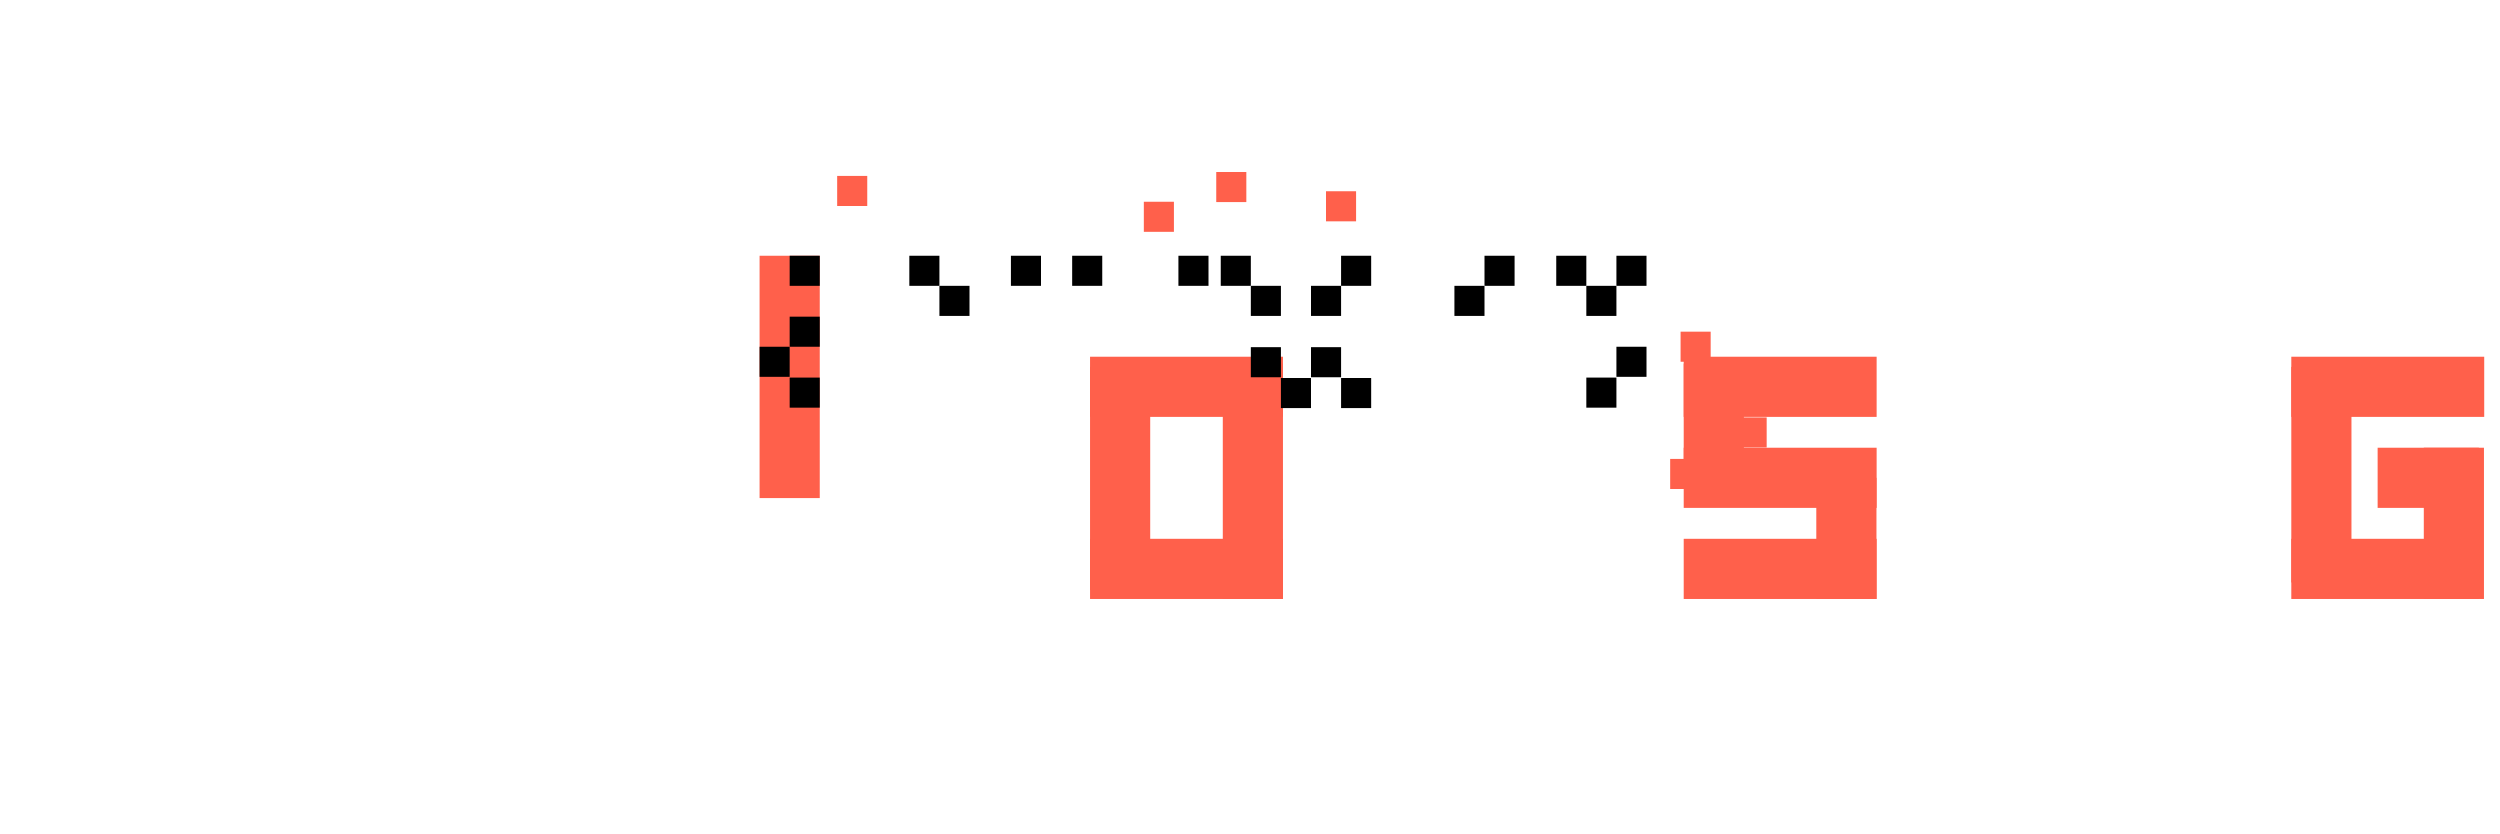
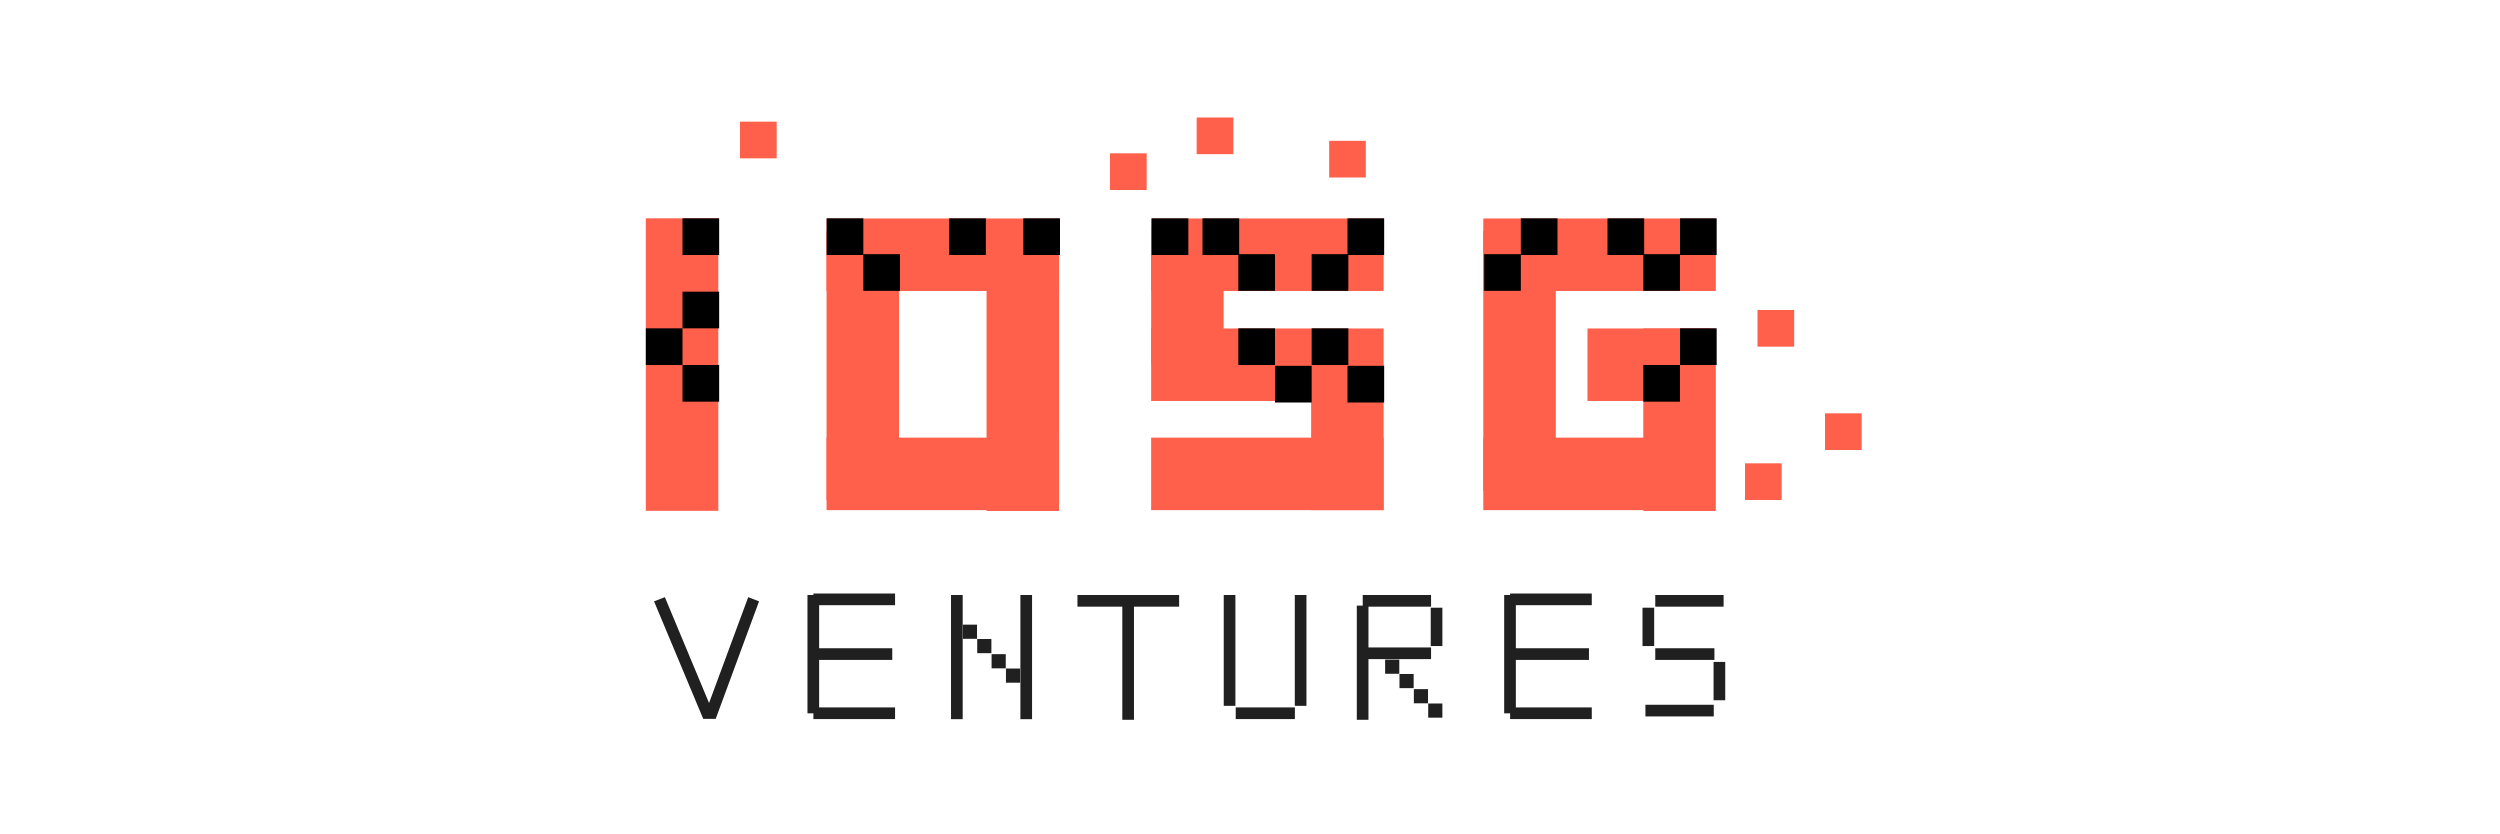
- <svg xmlns="http://www.w3.org/2000/svg" id="katman_1" data-name="katman 1" viewBox="0 0 300 100">
-   <defs>
-     <style>
-       .cls-1 {
-         fill: #ff604b;
-       }
- 
-       .cls-2 {
-         fill: #202020;
-       }
-     </style>
-   </defs>
-   <rect id="Rectangle_54" data-name="Rectangle 54" class="cls-1" x="91.15" y="30.69" width="7.22" height="29.08" />
-   <g id="Group_96" data-name="Group 96" transform="translate(60.636 12.117)">
-     <g id="Group_95" data-name="Group 95" transform="translate(0 0)">
-       <rect id="Rectangle_55" data-name="Rectangle 55" class="cls-1" x="141.41" y="31.51" width="7.22" height="13.71" />
-       <rect id="Rectangle_56" data-name="Rectangle 56" class="cls-1" x="157.32" y="45.22" width="7.22" height="14.54" />
-       <rect id="Rectangle_57" data-name="Rectangle 57" class="cls-1" x="141.41" y="52.54" width="23.15" height="7.22" />
-       <rect id="Rectangle_58" data-name="Rectangle 58" class="cls-1" x="141.41" y="30.69" width="23.15" height="7.22" />
+ <svg xmlns="http://www.w3.org/2000/svg" version="1.1" id="katman_1" x="0px" y="0px" viewBox="0 0 300 100" style="enable-background:new 0 0 300 100;" xml:space="preserve">
+   <style type="text/css">
+ 	.st0{fill:#FF604B;}
+ 	.st1{fill:#202020;}
+ </style>
+   <rect id="Rectangle_54" x="77.5" y="26.2" class="st0" width="8.7" height="35.1" />
+   <g id="Group_96" transform="translate(60.636 12.117)">
+     <g id="Group_95" transform="translate(0 0)">
+       <rect id="Rectangle_55" x="77.5" y="15.1" class="st0" width="8.7" height="16.5" />
+       <rect id="Rectangle_56" x="96.7" y="31.6" class="st0" width="8.7" height="17.5" />
+       <rect id="Rectangle_57" x="77.5" y="40.4" class="st0" width="27.9" height="8.7" />
+       <rect id="Rectangle_58" x="77.5" y="14.1" class="st0" width="27.9" height="8.7" />
    </g>
-     <rect id="Rectangle_59" data-name="Rectangle 59" class="cls-1" x="141.41" y="41.61" width="23.15" height="7.22" />
+     <rect id="Rectangle_59" x="77.5" y="27.3" class="st0" width="27.9" height="8.7" />
  </g>
-   <g id="Group_98" data-name="Group 98" transform="translate(100.496 12.117)">
-     <g id="Group_97" data-name="Group 97" transform="translate(0 0)">
-       <rect id="Rectangle_60" data-name="Rectangle 60" class="cls-1" x="174.46" y="31.91" width="7.22" height="25.87" />
-       <rect id="Rectangle_61" data-name="Rectangle 61" class="cls-1" x="190.36" y="41.61" width="7.22" height="18.15" />
-       <rect id="Rectangle_62" data-name="Rectangle 62" class="cls-1" x="174.46" y="52.54" width="22.51" height="7.22" />
-       <rect id="Rectangle_63" data-name="Rectangle 63" class="cls-1" x="174.46" y="30.69" width="23.15" height="7.22" />
+   <g id="Group_98" transform="translate(100.496 12.117)">
+     <g id="Group_97" transform="translate(0 0)">
+       <rect id="Rectangle_60" x="77.5" y="15.6" class="st0" width="8.7" height="31.2" />
+       <rect id="Rectangle_61" x="96.7" y="27.3" class="st0" width="8.7" height="21.9" />
+       <rect id="Rectangle_62" x="77.5" y="40.4" class="st0" width="27.1" height="8.7" />
+       <rect id="Rectangle_63" x="77.5" y="14.1" class="st0" width="27.9" height="8.7" />
    </g>
-     <rect id="Rectangle_64" data-name="Rectangle 64" class="cls-1" x="184.82" y="41.61" width="12.15" height="7.22" />
+     <rect id="Rectangle_64" x="90" y="27.3" class="st0" width="14.7" height="8.7" />
  </g>
-   <g id="Group_100" data-name="Group 100" transform="translate(21.685 12.117)">
-     <g id="Group_99" data-name="Group 99" transform="translate(0 0)">
-       <rect id="Rectangle_65" data-name="Rectangle 65" class="cls-1" x="109.12" y="31.91" width="7.22" height="26.77" />
-       <rect id="Rectangle_66" data-name="Rectangle 66" class="cls-1" x="125.05" y="31.51" width="7.22" height="28.25" />
-       <rect id="Rectangle_67" data-name="Rectangle 67" class="cls-1" x="109.12" y="52.54" width="23.15" height="7.22" />
-       <rect id="Rectangle_68" data-name="Rectangle 68" class="cls-1" x="109.12" y="30.69" width="23.15" height="7.22" />
+   <g id="Group_100" transform="translate(21.685 12.117)">
+     <g id="Group_99" transform="translate(0 0)">
+       <rect id="Rectangle_65" x="77.5" y="15.6" class="st0" width="8.7" height="32.3" />
+       <rect id="Rectangle_66" x="96.7" y="15.1" class="st0" width="8.7" height="34.1" />
+       <rect id="Rectangle_67" x="77.5" y="40.4" class="st0" width="27.9" height="8.7" />
+       <rect id="Rectangle_68" x="77.5" y="14.1" class="st0" width="27.9" height="8.7" />
    </g>
  </g>
-   <rect id="Rectangle_69" data-name="Rectangle 69" x="94.76" y="30.69" width="3.61" height="3.61" />
-   <rect id="Rectangle_70" data-name="Rectangle 70" class="cls-1" x="100.46" y="21.11" width="3.61" height="3.61" />
-   <rect id="Rectangle_71" data-name="Rectangle 71" class="cls-1" x="137.26" y="24.21" width="3.61" height="3.61" />
-   <rect id="Rectangle_72" data-name="Rectangle 72" x="141.41" y="30.69" width="3.61" height="3.61" />
-   <rect id="Rectangle_73" data-name="Rectangle 73" x="146.49" y="30.69" width="3.61" height="3.61" />
-   <rect id="Rectangle_74" data-name="Rectangle 74" x="150.1" y="34.3" width="3.61" height="3.61" />
-   <rect id="Rectangle_75" data-name="Rectangle 75" x="157.32" y="41.66" width="3.61" height="3.61" />
-   <rect id="Rectangle_76" data-name="Rectangle 76" x="160.93" y="45.36" width="3.61" height="3.61" />
-   <rect id="Rectangle_77" data-name="Rectangle 77" x="150.1" y="41.66" width="3.61" height="3.61" />
-   <rect id="Rectangle_78" data-name="Rectangle 78" x="153.71" y="45.36" width="3.61" height="3.61" />
-   <rect id="Rectangle_79" data-name="Rectangle 79" x="157.32" y="34.3" width="3.61" height="3.61" />
-   <rect id="Rectangle_80" data-name="Rectangle 80" x="160.93" y="30.69" width="3.61" height="3.61" />
-   <rect id="Rectangle_81" data-name="Rectangle 81" class="cls-1" x="145.95" y="20.64" width="3.61" height="3.61" />
-   <rect id="Rectangle_82" data-name="Rectangle 82" class="cls-1" x="159.12" y="22.95" width="3.61" height="3.61" />
-   <rect id="Rectangle_83" data-name="Rectangle 83" x="193.97" y="41.61" width="3.61" height="3.61" />
-   <rect id="Rectangle_84" data-name="Rectangle 84" x="193.97" y="30.69" width="3.61" height="3.61" />
-   <rect id="Rectangle_85" data-name="Rectangle 85" x="190.36" y="34.3" width="3.61" height="3.61" />
-   <rect id="Rectangle_86" data-name="Rectangle 86" x="186.75" y="30.69" width="3.61" height="3.61" />
-   <rect id="Rectangle_87" data-name="Rectangle 87" x="174.53" y="34.3" width="3.61" height="3.61" />
-   <rect id="Rectangle_88" data-name="Rectangle 88" x="178.14" y="30.69" width="3.61" height="3.61" />
-   <rect id="Rectangle_89" data-name="Rectangle 89" x="190.36" y="45.31" width="3.61" height="3.61" />
-   <rect id="Rectangle_90" data-name="Rectangle 90" class="cls-1" x="200.42" y="55.07" width="3.61" height="3.61" />
-   <rect id="Rectangle_91" data-name="Rectangle 91" class="cls-1" x="208.39" y="50.09" width="3.61" height="3.61" />
-   <rect id="Rectangle_92" data-name="Rectangle 92" class="cls-1" x="201.67" y="39.8" width="3.61" height="3.61" />
-   <rect id="Rectangle_93" data-name="Rectangle 93" x="109.12" y="30.69" width="3.61" height="3.61" />
-   <rect id="Rectangle_94" data-name="Rectangle 94" x="112.73" y="34.3" width="3.61" height="3.61" />
-   <rect id="Rectangle_95" data-name="Rectangle 95" x="128.66" y="30.69" width="3.61" height="3.61" />
-   <rect id="Rectangle_96" data-name="Rectangle 96" x="121.31" y="30.69" width="3.61" height="3.61" />
-   <rect id="Rectangle_97" data-name="Rectangle 97" x="94.76" y="38" width="3.61" height="3.61" />
-   <rect id="Rectangle_98" data-name="Rectangle 98" x="91.15" y="41.61" width="3.61" height="3.61" />
-   <rect id="Rectangle_99" data-name="Rectangle 99" x="94.76" y="45.31" width="3.61" height="3.61" />
-   <g id="Group_136" data-name="Group 136" transform="translate(0.985 57.123)">
-     <g id="Group_101" data-name="Group 101" transform="translate(0 0.438)">
-       <path id="Path_424" data-name="Path 424" class="cls-2" d="M98.09,80.5h-1.26l-4.86-11.69,1.09-.45,4.38,10.53,3.9-10.51,1.1,.41-4.35,11.71Z" />
+   <rect id="Rectangle_69" x="81.9" y="26.2" width="4.4" height="4.4" />
+   <rect id="Rectangle_70" x="88.8" y="14.6" class="st0" width="4.4" height="4.4" />
+   <rect id="Rectangle_71" x="133.2" y="18.4" class="st0" width="4.4" height="4.4" />
+   <rect id="Rectangle_72" x="138.2" y="26.2" width="4.4" height="4.4" />
+   <rect id="Rectangle_73" x="144.3" y="26.2" width="4.4" height="4.4" />
+   <rect id="Rectangle_74" x="148.6" y="30.5" width="4.4" height="4.4" />
+   <rect id="Rectangle_75" x="157.4" y="39.4" width="4.4" height="4.4" />
+   <rect id="Rectangle_76" x="161.7" y="43.9" width="4.4" height="4.4" />
+   <rect id="Rectangle_77" x="148.6" y="39.4" width="4.4" height="4.4" />
+   <rect id="Rectangle_78" x="153" y="43.9" width="4.4" height="4.4" />
+   <rect id="Rectangle_79" x="157.4" y="30.5" width="4.4" height="4.4" />
+   <rect id="Rectangle_80" x="161.7" y="26.2" width="4.4" height="4.4" />
+   <rect id="Rectangle_81" x="143.6" y="14.1" class="st0" width="4.4" height="4.4" />
+   <rect id="Rectangle_82" x="159.5" y="16.9" class="st0" width="4.4" height="4.4" />
+   <rect id="Rectangle_83" x="201.6" y="39.4" width="4.4" height="4.4" />
+   <rect id="Rectangle_84" x="201.6" y="26.2" width="4.4" height="4.4" />
+   <rect id="Rectangle_85" x="197.2" y="30.5" width="4.4" height="4.4" />
+   <rect id="Rectangle_86" x="192.9" y="26.2" width="4.4" height="4.4" />
+   <rect id="Rectangle_87" x="178.1" y="30.5" width="4.4" height="4.4" />
+   <rect id="Rectangle_88" x="182.5" y="26.2" width="4.4" height="4.4" />
+   <rect id="Rectangle_89" x="197.2" y="43.8" width="4.4" height="4.4" />
+   <rect id="Rectangle_90" x="209.4" y="55.6" class="st0" width="4.4" height="4.4" />
+   <rect id="Rectangle_91" x="219" y="49.6" class="st0" width="4.4" height="4.4" />
+   <rect id="Rectangle_92" x="210.9" y="37.2" class="st0" width="4.4" height="4.4" />
+   <rect id="Rectangle_93" x="99.2" y="26.2" width="4.4" height="4.4" />
+   <rect id="Rectangle_94" x="103.6" y="30.5" width="4.4" height="4.4" />
+   <rect id="Rectangle_95" x="122.8" y="26.2" width="4.4" height="4.4" />
+   <rect id="Rectangle_96" x="113.9" y="26.2" width="4.4" height="4.4" />
+   <rect id="Rectangle_97" x="81.9" y="35" width="4.4" height="4.4" />
+   <rect id="Rectangle_98" x="77.5" y="39.4" width="4.4" height="4.4" />
+   <rect id="Rectangle_99" x="81.9" y="43.8" width="4.4" height="4.4" />
+   <g id="Group_136" transform="translate(0.985 57.123)">
+     <g id="Group_101" transform="translate(0 0.438)">
+       <path id="Path_424" class="st1" d="M84.9,28.7h-1.5l-5.9-14.1l1.3-0.5l5.3,12.7l4.7-12.7l1.3,0.5L84.9,28.7z" />
    </g>
-     <g id="Group_106" data-name="Group 106" transform="translate(18.412)">
-       <g id="Group_102" data-name="Group 102" transform="translate(0.711)">
-         <rect id="Rectangle_100" data-name="Rectangle 100" class="cls-2" x="107.82" y="67.99" width="8.12" height="1.18" />
+     <g id="Group_106" transform="translate(18.412)">
+       <g id="Group_102" transform="translate(0.711)">
+         <rect id="Rectangle_100" x="77.5" y="14.1" class="st1" width="9.8" height="1.4" />
      </g>
-       <g id="Group_103" data-name="Group 103" transform="translate(0 0.177)">
-         <rect id="Rectangle_101" data-name="Rectangle 101" class="cls-2" x="107.23" y="68.14" width="1.18" height="11.77" />
+       <g id="Group_103" transform="translate(0 0.177)">
+         <rect id="Rectangle_101" x="77.5" y="14.1" class="st1" width="1.4" height="14.2" />
      </g>
-       <g id="Group_104" data-name="Group 104" transform="translate(0.711 13.667)">
-         <rect id="Rectangle_102" data-name="Rectangle 102" class="cls-2" x="107.82" y="79.32" width="8.12" height="1.18" />
+       <g id="Group_104" transform="translate(0.711 13.667)">
+         <rect id="Rectangle_102" x="77.5" y="14.1" class="st1" width="9.8" height="1.4" />
      </g>
-       <g id="Group_105" data-name="Group 105" transform="translate(1.074 6.567)">
-         <rect id="Rectangle_103" data-name="Rectangle 103" class="cls-2" x="108.12" y="73.44" width="7.52" height="1.18" />
+       <g id="Group_105" transform="translate(1.074 6.567)">
+         <rect id="Rectangle_103" x="77.5" y="14.1" class="st1" width="9.1" height="1.4" />
      </g>
    </g>
-     <g id="Group_111" data-name="Group 111" transform="translate(102.017)">
-       <g id="Group_107" data-name="Group 107" transform="translate(0.711)">
-         <rect id="Rectangle_104" data-name="Rectangle 104" class="cls-2" x="177.12" y="67.99" width="8.12" height="1.18" />
+     <g id="Group_111" transform="translate(102.017)">
+       <g id="Group_107" transform="translate(0.711)">
+         <rect id="Rectangle_104" x="77.5" y="14.1" class="st1" width="9.8" height="1.4" />
      </g>
-       <g id="Group_108" data-name="Group 108" transform="translate(0 0.177)">
-         <rect id="Rectangle_105" data-name="Rectangle 105" class="cls-2" x="176.53" y="68.14" width="1.18" height="11.77" />
+       <g id="Group_108" transform="translate(0 0.177)">
+         <rect id="Rectangle_105" x="77.5" y="14.1" class="st1" width="1.4" height="14.2" />
      </g>
-       <g id="Group_109" data-name="Group 109" transform="translate(0.711 13.667)">
-         <rect id="Rectangle_106" data-name="Rectangle 106" class="cls-2" x="177.12" y="79.32" width="8.12" height="1.18" />
+       <g id="Group_109" transform="translate(0.711 13.667)">
+         <rect id="Rectangle_106" x="77.5" y="14.1" class="st1" width="9.8" height="1.4" />
      </g>
-       <g id="Group_110" data-name="Group 110" transform="translate(1.074 6.567)">
-         <rect id="Rectangle_107" data-name="Rectangle 107" class="cls-2" x="177.42" y="73.44" width="7.52" height="1.18" />
+       <g id="Group_110" transform="translate(1.074 6.567)">
+         <rect id="Rectangle_107" x="77.5" y="14.1" class="st1" width="9.1" height="1.4" />
      </g>
    </g>
-     <g id="Group_112" data-name="Group 112" transform="translate(35.637 0.177)">
-       <rect id="Rectangle_108" data-name="Rectangle 108" class="cls-2" x="121.51" y="68.14" width="1.18" height="12.38" />
+     <g id="Group_112" transform="translate(35.637 0.177)">
+       <rect id="Rectangle_108" x="77.5" y="14.1" class="st1" width="1.4" height="14.9" />
    </g>
-     <g id="Group_113" data-name="Group 113" transform="translate(43.962 0.177)">
-       <rect id="Rectangle_109" data-name="Rectangle 109" class="cls-2" x="128.41" y="68.14" width="1.18" height="12.38" />
+     <g id="Group_113" transform="translate(43.962 0.177)">
+       <rect id="Rectangle_109" x="77.5" y="14.1" class="st1" width="1.4" height="14.9" />
    </g>
-     <g id="Group_114" data-name="Group 114" transform="translate(50.81 0.177)">
-       <rect id="Rectangle_110" data-name="Rectangle 110" class="cls-2" x="134.08" y="68.14" width="10.1" height="1.18" />
+     <g id="Group_114" transform="translate(50.81 0.177)">
+       <rect id="Rectangle_110" x="77.5" y="14.1" class="st1" width="12.2" height="1.4" />
    </g>
-     <g id="Group_115" data-name="Group 115" transform="translate(56.192 1.452)">
-       <rect id="Rectangle_111" data-name="Rectangle 111" class="cls-2" x="138.55" y="69.2" width="1.18" height="11.33" />
+     <g id="Group_115" transform="translate(56.192 1.452)">
+       <rect id="Rectangle_111" x="77.5" y="14.1" class="st1" width="1.4" height="13.7" />
    </g>
-     <g id="Group_116" data-name="Group 116" transform="translate(84.331 1.452)">
-       <rect id="Rectangle_112" data-name="Rectangle 112" class="cls-2" x="161.87" y="69.2" width="1.18" height="11.33" />
+     <g id="Group_116" transform="translate(84.331 1.452)">
+       <rect id="Rectangle_112" x="77.5" y="14.1" class="st1" width="1.4" height="13.7" />
    </g>
-     <g id="Group_117" data-name="Group 117" transform="translate(68.363 0.177)">
-       <rect id="Rectangle_113" data-name="Rectangle 113" class="cls-2" x="148.64" y="68.14" width="1.18" height="11.03" />
+     <g id="Group_117" transform="translate(68.363 0.177)">
+       <rect id="Rectangle_113" x="77.5" y="14.1" class="st1" width="1.4" height="13.3" />
    </g>
-     <g id="Group_118" data-name="Group 118" transform="translate(76.89 0.177)">
-       <rect id="Rectangle_114" data-name="Rectangle 114" class="cls-2" x="155.7" y="68.14" width="1.18" height="11.03" />
+     <g id="Group_118" transform="translate(76.89 0.177)">
+       <rect id="Rectangle_114" x="77.5" y="14.1" class="st1" width="1.4" height="13.3" />
    </g>
-     <g id="Group_119" data-name="Group 119" transform="translate(69.802 13.667)">
-       <rect id="Rectangle_115" data-name="Rectangle 115" class="cls-2" x="149.83" y="79.32" width="5.89" height="1.18" />
+     <g id="Group_119" transform="translate(69.802 13.667)">
+       <rect id="Rectangle_115" x="77.5" y="14.1" class="st1" width="7.1" height="1.4" />
    </g>
-     <g id="Group_120" data-name="Group 120" transform="translate(120.147 6.567)">
-       <rect id="Rectangle_116" data-name="Rectangle 116" class="cls-2" x="191.56" y="73.44" width="5.89" height="1.18" />
+     <g id="Group_120" transform="translate(120.147 6.567)">
+       <rect id="Rectangle_116" x="77.5" y="14.1" class="st1" width="7.1" height="1.4" />
    </g>
-     <g id="Group_121" data-name="Group 121" transform="translate(85.042 0.177)">
-       <rect id="Rectangle_117" data-name="Rectangle 117" class="cls-2" x="162.46" y="68.14" width="6.76" height="1.18" />
+     <g id="Group_121" transform="translate(85.042 0.177)">
+       <rect id="Rectangle_117" x="77.5" y="14.1" class="st1" width="8.2" height="1.4" />
    </g>
-     <g id="Group_122" data-name="Group 122" transform="translate(120.147 0.177)">
-       <rect id="Rectangle_118" data-name="Rectangle 118" class="cls-2" x="191.56" y="68.14" width="6.76" height="1.18" />
+     <g id="Group_122" transform="translate(120.147 0.177)">
+       <rect id="Rectangle_118" x="77.5" y="14.1" class="st1" width="8.2" height="1.4" />
    </g>
-     <g id="Group_123" data-name="Group 123" transform="translate(118.967 13.348)">
-       <rect id="Rectangle_119" data-name="Rectangle 119" class="cls-2" x="190.58" y="79.06" width="6.77" height="1.18" />
+     <g id="Group_123" transform="translate(118.967 13.348)">
+       <rect id="Rectangle_119" x="77.5" y="14.1" class="st1" width="8.2" height="1.4" />
    </g>
-     <g id="Group_124" data-name="Group 124" transform="translate(93.202 1.702)">
-       <rect id="Rectangle_120" data-name="Rectangle 120" class="cls-2" x="169.23" y="69.4" width="1.18" height="3.83" />
+     <g id="Group_124" transform="translate(93.202 1.702)">
+       <rect id="Rectangle_120" x="77.5" y="14.1" class="st1" width="1.4" height="4.6" />
    </g>
-     <g id="Group_125" data-name="Group 125" transform="translate(118.616 1.702)">
-       <rect id="Rectangle_121" data-name="Rectangle 121" class="cls-2" x="190.29" y="69.4" width="1.18" height="3.83" />
+     <g id="Group_125" transform="translate(118.616 1.702)">
+       <rect id="Rectangle_121" x="77.5" y="14.1" class="st1" width="1.4" height="4.6" />
    </g>
-     <g id="Group_126" data-name="Group 126" transform="translate(127.143 8.207)">
-       <rect id="Rectangle_122" data-name="Rectangle 122" class="cls-2" x="197.36" y="74.8" width="1.18" height="3.83" />
+     <g id="Group_126" transform="translate(127.143 8.207)">
+       <rect id="Rectangle_122" x="77.5" y="14.1" class="st1" width="1.4" height="4.6" />
    </g>
-     <g id="Group_127" data-name="Group 127" transform="translate(85.042 6.471)">
-       <rect id="Rectangle_123" data-name="Rectangle 123" class="cls-2" x="162.46" y="73.36" width="6.76" height="1.18" />
+     <g id="Group_127" transform="translate(85.042 6.471)">
+       <rect id="Rectangle_123" x="77.5" y="14.1" class="st1" width="8.2" height="1.4" />
    </g>
-     <g id="Group_128" data-name="Group 128" transform="translate(38.782 5.458)">
-       <rect id="Rectangle_124" data-name="Rectangle 124" class="cls-2" x="124.11" y="72.52" width="1.43" height="1.43" />
+     <g id="Group_128" transform="translate(38.782 5.458)">
+       <rect id="Rectangle_124" x="77.5" y="14.1" class="st1" width="1.7" height="1.7" />
    </g>
-     <g id="Group_129" data-name="Group 129" transform="translate(40.505 7.277)">
-       <rect id="Rectangle_125" data-name="Rectangle 125" class="cls-2" x="125.54" y="74.03" width="1.43" height="1.43" />
+     <g id="Group_129" transform="translate(40.505 7.277)">
+       <rect id="Rectangle_125" x="77.5" y="14.1" class="st1" width="1.7" height="1.7" />
    </g>
-     <g id="Group_130" data-name="Group 130" transform="translate(42.229 9.001)">
-       <rect id="Rectangle_126" data-name="Rectangle 126" class="cls-2" x="126.97" y="75.46" width="1.43" height="1.43" />
+     <g id="Group_130" transform="translate(42.229 9.001)">
+       <rect id="Rectangle_126" x="77.5" y="14.1" class="st1" width="1.7" height="1.7" />
    </g>
-     <g id="Group_131" data-name="Group 131" transform="translate(37.058 3.734)">
-       <rect id="Rectangle_127" data-name="Rectangle 127" class="cls-2" x="122.68" y="71.09" width="1.43" height="1.43" />
+     <g id="Group_131" transform="translate(37.058 3.734)">
+       <rect id="Rectangle_127" x="77.5" y="14.1" class="st1" width="1.7" height="1.7" />
    </g>
-     <g id="Group_132" data-name="Group 132" transform="translate(89.453 9.654)">
-       <rect id="Rectangle_128" data-name="Rectangle 128" class="cls-2" x="166.12" y="76" width="1.43" height="1.43" />
+     <g id="Group_132" transform="translate(89.453 9.654)">
+       <rect id="Rectangle_128" x="77.5" y="14.1" class="st1" width="1.7" height="1.7" />
    </g>
-     <g id="Group_133" data-name="Group 133" transform="translate(91.177 11.473)">
-       <rect id="Rectangle_129" data-name="Rectangle 129" class="cls-2" x="167.55" y="77.5" width="1.43" height="1.43" />
+     <g id="Group_133" transform="translate(91.177 11.473)">
+       <rect id="Rectangle_129" x="77.5" y="14.1" class="st1" width="1.7" height="1.7" />
    </g>
-     <g id="Group_134" data-name="Group 134" transform="translate(92.9 13.197)">
-       <rect id="Rectangle_130" data-name="Rectangle 130" class="cls-2" x="168.98" y="78.93" width="1.43" height="1.43" />
+     <g id="Group_134" transform="translate(92.9 13.197)">
+       <rect id="Rectangle_130" x="77.5" y="14.1" class="st1" width="1.7" height="1.7" />
    </g>
-     <g id="Group_135" data-name="Group 135" transform="translate(87.73 7.93)">
-       <rect id="Rectangle_131" data-name="Rectangle 131" class="cls-2" x="164.69" y="74.57" width="1.43" height="1.43" />
+     <g id="Group_135" transform="translate(87.73 7.93)">
+       <rect id="Rectangle_131" x="77.5" y="14.1" class="st1" width="1.7" height="1.7" />
    </g>
  </g>
</svg>
